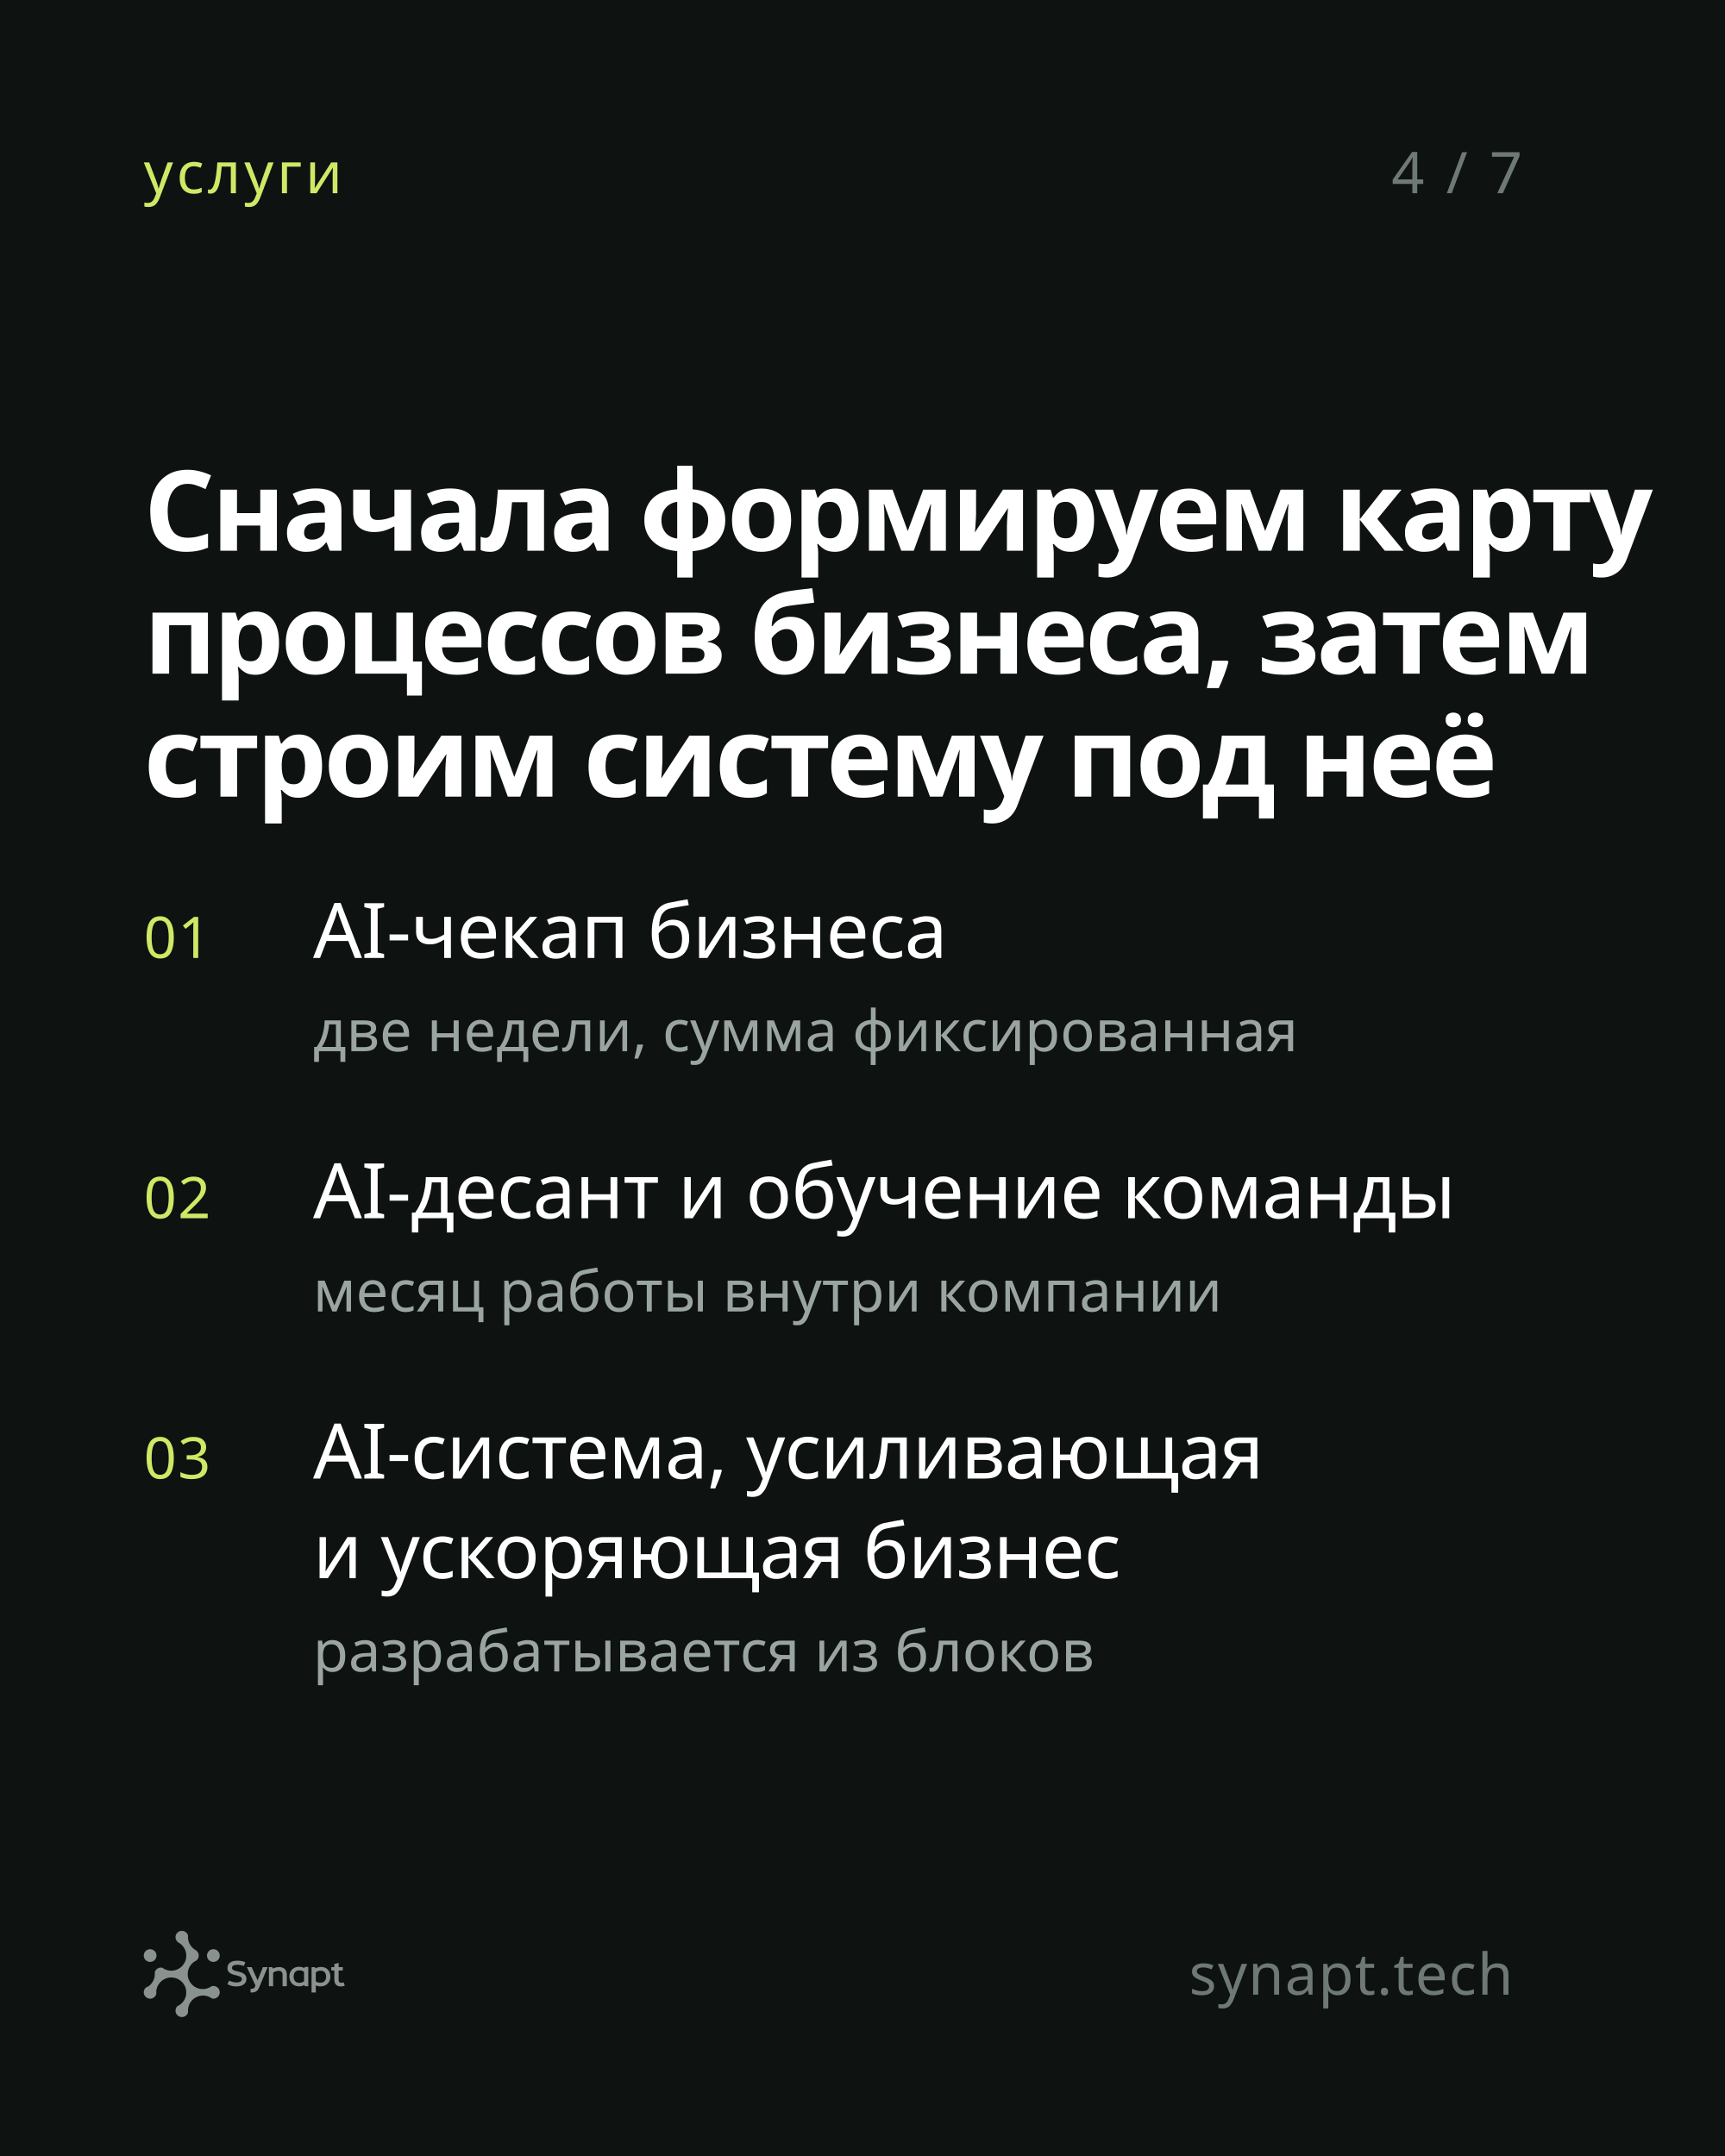
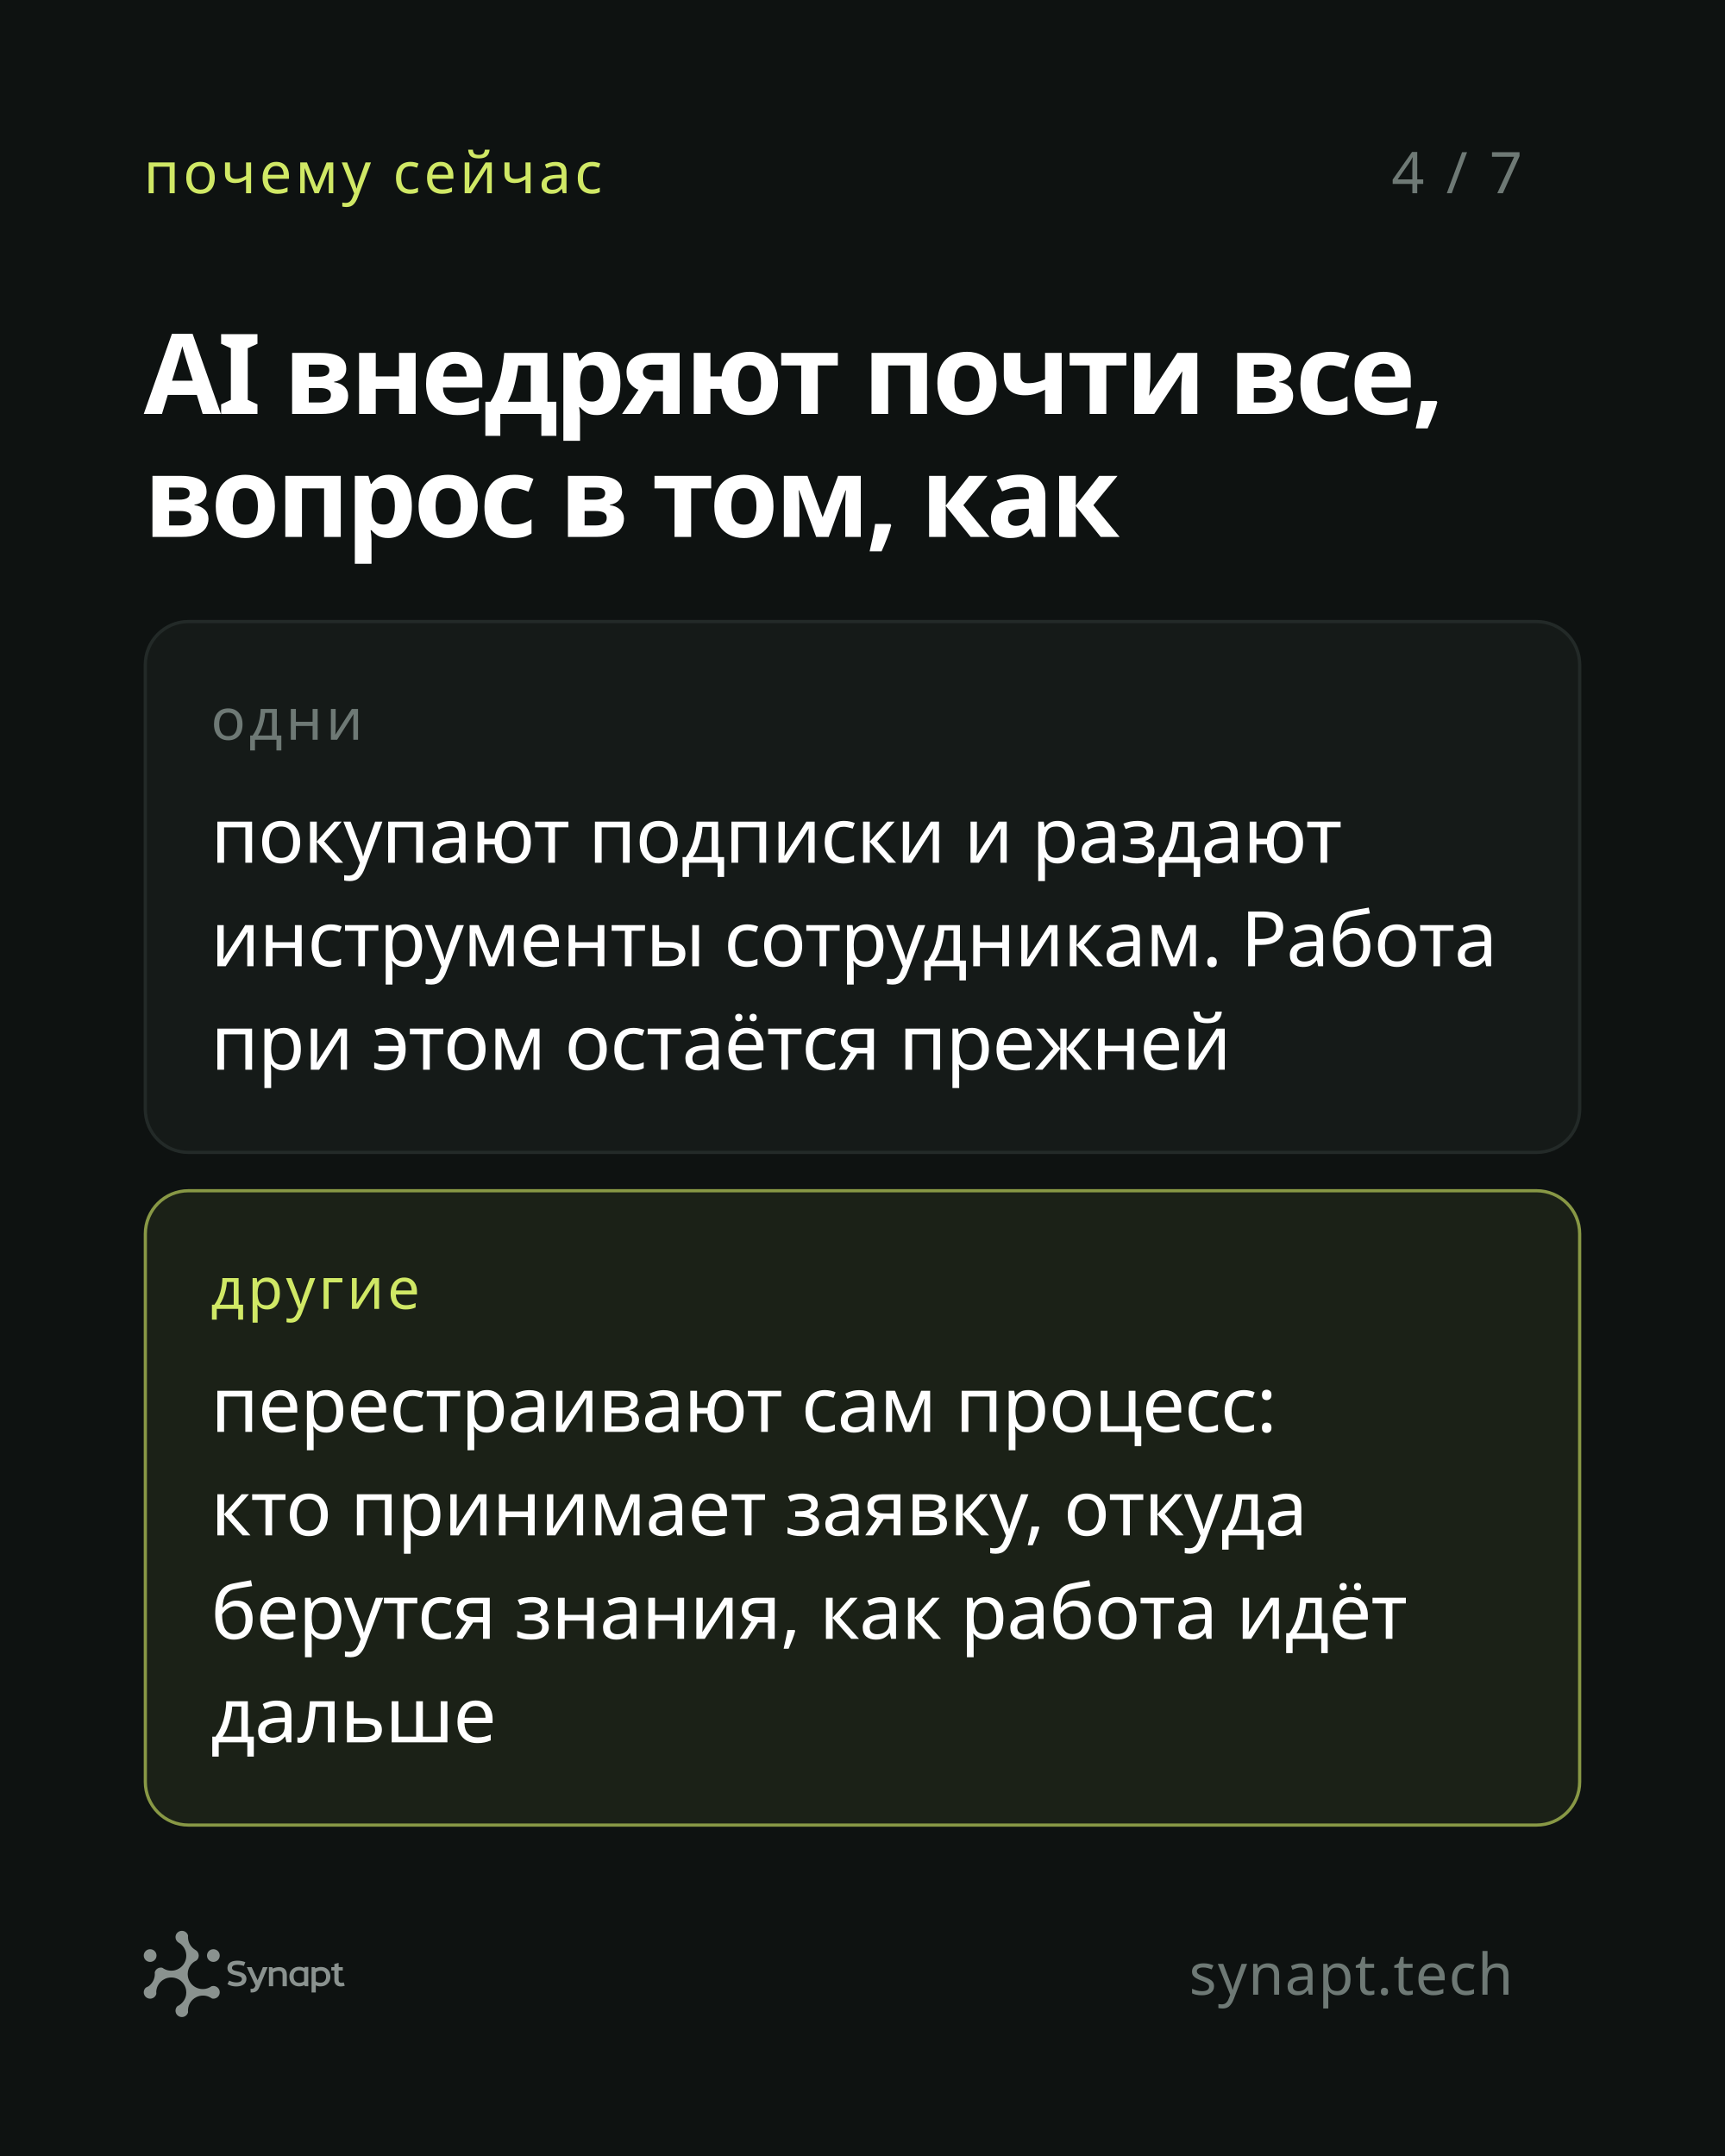
<svg xmlns="http://www.w3.org/2000/svg" width="1080" height="1350" viewBox="0 0 1080 1350">
  <rect x="0" y="0" width="1080" height="1350" rx="0" fill="#0E1211" />
-   <text x="90" y="121" font-family="JetBrains Mono" font-size="36" font-weight="400" letter-spacing="2.16" fill="#D0E865">услуги</text>
+   <text x="90" y="121" font-family="JetBrains Mono" font-size="36" font-weight="400" letter-spacing="2.16" fill="#D0E865">почему сейчас</text>
  <text x="871.19" y="121" font-family="JetBrains Mono" font-size="36" font-weight="400" letter-spacing="2.16" fill="#6E7975">4 / 7</text>
-   <text x="90" y="344.83" font-family="Manrope" font-size="70" font-weight="600" letter-spacing="-2.1" fill="#FFFFFF">Сначала формируем карту</text>
-   <text x="90" y="421.83" font-family="Manrope" font-size="70" font-weight="600" letter-spacing="-2.1" fill="#FFFFFF">процессов бизнеса, затем</text>
-   <text x="90" y="498.83" font-family="Manrope" font-size="70" font-weight="600" letter-spacing="-2.1" fill="#FFFFFF">строим систему под неё</text>
-   <text x="90" y="599.83" font-family="JetBrains Mono" font-size="36" font-weight="500" letter-spacing="0.72" fill="#D0E865">01</text>
-   <text x="196" y="599.83" font-family="Manrope" font-size="48" font-weight="500" letter-spacing="-0.48" fill="#FFFFFF">AI-чекап бизнеса</text>
-   <text x="196" y="658.22" font-family="Manrope" font-size="36" font-weight="400" fill="#9AA5A1">две недели, сумма фиксированная</text>
-   <text x="90" y="762.81" font-family="JetBrains Mono" font-size="36" font-weight="500" letter-spacing="0.72" fill="#D0E865">02</text>
-   <text x="196" y="762.81" font-family="Manrope" font-size="48" font-weight="500" letter-spacing="-0.48" fill="#FFFFFF">AI-десант и обучение команды</text>
-   <text x="196" y="821.2" font-family="Manrope" font-size="36" font-weight="400" fill="#9AA5A1">месяц работы внутри компании</text>
-   <text x="90" y="925.8" font-family="JetBrains Mono" font-size="36" font-weight="500" letter-spacing="0.72" fill="#D0E865">03</text>
-   <text x="196" y="925.8" font-family="Manrope" font-size="48" font-weight="500" letter-spacing="-0.48" fill="#FFFFFF">AI-система, усиливающая</text>
-   <text x="196" y="988.19" font-family="Manrope" font-size="48" font-weight="500" letter-spacing="-0.48" fill="#FFFFFF">и ускоряющая бизнес</text>
-   <text x="196" y="1046.58" font-family="Manrope" font-size="36" font-weight="400" fill="#9AA5A1">разрабатывается из блоков</text>
+   <text x="90" y="259.2" font-family="Manrope" font-size="70" font-weight="600" letter-spacing="-2.1" fill="#FFFFFF">AI внедряют почти все,</text>
+   <text x="90" y="336.2" font-family="Manrope" font-size="70" font-weight="600" letter-spacing="-2.1" fill="#FFFFFF">вопрос в том, как</text>
+   <rect x="90" y="388.2" width="900" height="334.39" rx="28" fill="#151A18" />
+   <rect x="91" y="389.2" width="898" height="332.39" rx="27" fill="none" stroke="#232A28" stroke-width="2" />
+   <text x="132" y="463.2" font-family="JetBrains Mono" font-size="36" font-weight="400" letter-spacing="2.16" fill="#6E7975">одни</text>
+   <text x="132" y="540.2" font-family="Manrope" font-size="48" font-weight="500" letter-spacing="-0.48" fill="#FFFFFF">покупают подписки и раздают</text>
+   <text x="132" y="605" font-family="Manrope" font-size="48" font-weight="500" letter-spacing="-0.48" fill="#FFFFFF">инструменты сотрудникам. Работа</text>
+   <text x="132" y="669.8" font-family="Manrope" font-size="48" font-weight="500" letter-spacing="-0.48" fill="#FFFFFF">при этом остаётся прежней</text>
+   <rect x="90" y="744.59" width="900" height="399.19" rx="28" fill="#D0E865" fill-opacity="0.07" />
+   <rect x="91" y="745.59" width="898" height="397.19" rx="27" fill="none" stroke="#D0E865" stroke-opacity="0.6" stroke-width="2" />
+   <text x="132" y="819.59" font-family="JetBrains Mono" font-size="36" font-weight="400" letter-spacing="2.16" fill="#D0E865">другие</text>
+   <text x="132" y="896.59" font-family="Manrope" font-size="48" font-weight="500" letter-spacing="-0.48" fill="#FFFFFF">перестраивают сам процесс:</text>
+   <text x="132" y="961.39" font-family="Manrope" font-size="48" font-weight="500" letter-spacing="-0.48" fill="#FFFFFF">кто принимает заявку, откуда</text>
+   <text x="132" y="1026.19" font-family="Manrope" font-size="48" font-weight="500" letter-spacing="-0.48" fill="#FFFFFF">берутся знания, как работа идёт</text>
+   <text x="132" y="1090.98" font-family="Manrope" font-size="48" font-weight="500" letter-spacing="-0.48" fill="#FFFFFF">дальше</text>
  <g transform="translate(90,1209) scale(0.15)" fill="#8A928F">
    <g transform="translate(-30,0)">
      <path d="M416.193 232.251C403.922 232.402 389.832 229.229 379.378 222.582L386.65 207.775C392.71 211.099 404.225 215.178 416.193 215.481C426.344 215.632 437.403 212.912 439.524 204.301C440.585 199.013 438.312 194.48 433.767 192.063C425.435 187.379 414.527 185.869 405.134 183.149C390.438 178.768 378.166 170.609 379.378 153.386C380.893 130.27 402.255 124.529 421.95 124.68C433.161 124.831 443.615 126.796 453.917 130.875L447.857 146.738C439.827 143.717 429.828 141.753 420.89 141.753C412.557 141.602 399.074 142.961 398.316 154.141C398.013 161.847 404.225 164.717 410.285 166.681C422.556 170.156 434.07 171.063 445.281 177.559C456.341 184.056 460.583 194.934 457.856 207.322C453.766 226.661 433.313 232.1 416.193 232.251Z" />
      <path d="M476.072 257.33L475.617 242.071C484.556 242.675 490.767 241.618 494.555 232.402L496.221 228.02L460.316 151.573H480.314L505.312 206.567L527.431 151.573H547.126L511.372 237.388C504.706 253.402 492.282 258.539 476.072 257.33Z" />
      <path d="M552.394 231.344V151.573H566.484L568.453 157.616C577.24 153.537 586.936 151.271 595.724 151.422C612.843 151.573 627.236 160.487 627.236 183.602V231.344H609.359V183.602C609.359 171.365 602.693 166.983 593.754 166.832C585.573 166.681 576.028 169.854 570.12 174.689V231.344H552.394Z" />
      <path d="M699.051 210.495V171.516C694.354 166.681 685.113 164.566 677.992 164.868C665.721 165.17 655.57 173.48 655.57 190.854C655.57 208.531 665.721 216.689 677.992 217.143C685.113 217.294 694.354 215.027 699.051 210.495ZM637.844 190.854C637.844 166.681 654.51 150.062 678.447 150.062C685.719 150.062 694.203 151.724 700.566 155.803L702.081 150.666H716.777V231.344H702.081L700.566 226.056C694.203 230.287 685.719 231.949 678.447 231.949C654.51 231.949 637.844 215.178 637.844 190.854Z" />
      <path d="M767.811 216.689C782.81 216.689 791.143 206.114 791.143 191.459C791.143 174.537 781.901 166.983 770.387 166.379C762.812 165.926 754.025 167.588 748.116 173.631V210.797C752.51 215.027 760.539 216.689 767.811 216.689ZM730.39 257.33V151.573H744.329L746.45 156.861C753.873 152.933 761.297 150.818 769.932 150.818C794.173 150.818 809.02 167.286 809.02 191.459C809.02 215.783 791.597 232.1 767.811 232.1C760.994 232.1 754.328 230.589 748.116 227.567V257.33H730.39Z" />
      <path d="M852.032 232.251C837.942 232.402 825.519 223.941 825.519 205.358V165.624H812.793V151.573H825.519V138.731L843.396 133.745V151.573H860.819V165.624H843.396V205.358C843.396 214.423 847.941 216.84 853.85 216.991C857.183 217.143 860.97 216.538 864.607 215.33L869 229.229C863.243 231.344 857.637 232.251 852.032 232.251Z" />
    </g>
    <path d="M159.195 0C171.173 0 181.31 7.889 184.654 18.745C184.861 19.416 184.908 20.123 184.851 20.823C184.713 22.52 184.642 24.236 184.642 25.967C184.642 28.567 184.802 31.131 185.112 33.649C187.506 53.142 198.885 69.852 214.978 79.548C215.737 80.005 216.509 80.445 217.289 80.871C224.71 85.592 229.619 93.865 229.619 103.279C229.619 111.25 226.1 118.397 220.517 123.269C220.133 123.604 219.697 123.871 219.237 124.09C216.415 125.431 213.707 126.973 211.137 128.703C197.248 138.051 187.307 152.808 184.361 169.958C183.768 173.416 183.459 176.969 183.459 180.59C183.459 183.918 183.72 187.188 184.223 190.38C186.834 206.945 195.96 221.343 208.889 230.892C212.572 233.613 216.567 235.941 220.808 237.814C228.573 241.244 237.163 243.148 246.19 243.148C255.217 243.148 263.807 241.244 271.571 237.814C275.309 236.163 278.854 234.158 282.164 231.844C282.713 231.46 283.316 231.153 283.966 230.988C286.076 230.451 288.29 230.164 290.575 230.164C305.283 230.164 317.206 242.054 317.206 256.721C317.206 271.389 305.283 283.279 290.575 283.279C289.033 283.279 287.524 283.148 286.058 282.898C285.232 282.758 284.465 282.394 283.783 281.908C279.702 279.002 275.256 276.569 270.525 274.695C263.358 271.855 255.544 270.295 247.373 270.295C237.26 270.295 227.695 272.684 219.226 276.931C216.488 278.304 213.866 279.87 211.377 281.612C196.983 291.686 187.018 307.649 185.013 326.007C184.768 328.256 184.642 330.541 184.642 332.852C184.642 334.869 184.739 336.864 184.927 338.833C184.993 339.532 184.956 340.239 184.758 340.913C181.523 351.944 171.299 360 159.195 360C144.487 360 132.564 348.11 132.564 333.443C132.564 326.274 135.408 319.772 140.041 314.99C140.506 314.511 141.068 314.141 141.672 313.855C145.364 312.109 148.859 310.015 152.111 307.614C165.04 298.064 174.165 283.666 176.777 267.101C177.28 263.91 177.541 260.64 177.541 257.311C177.541 253.69 177.232 250.137 176.638 246.679C173.508 228.455 162.48 212.934 147.205 203.731C146.398 203.245 145.579 202.777 144.75 202.327C135.849 197.497 125.645 194.754 114.81 194.754C105.616 194.754 96.876 196.73 88.999 200.28C85.763 201.739 82.672 203.462 79.757 205.424C65.077 215.305 54.809 231.228 52.548 249.63C52.239 252.148 52.079 252.942 52.079 255.541C52.079 257.632 52.974 261.276 52.383 263.512C49.375 274.891 38.982 283.279 26.631 283.279C11.923 283.279 0 271.389 0 256.721C0 249.645 2.771 243.219 7.298 238.456C10.061 235.549 17.168 233.615 21.489 230.322C34.767 220.202 43.882 204.903 45.789 187.436C46.035 185.186 46.161 182.902 46.161 180.59C46.161 178.573 46.063 176.578 45.875 174.609C45.808 173.91 45.846 173.202 46.043 172.529C49.279 161.498 59.505 153.443 71.608 153.443C73.15 153.443 74.658 153.573 76.123 153.822C76.95 153.962 77.716 154.327 78.398 154.812C82.48 157.719 86.926 160.152 91.658 162.027C98.826 164.866 106.639 166.426 114.81 166.426C123.836 166.426 132.427 164.523 140.191 161.093C144.433 159.219 148.427 156.892 152.111 154.171C165.8 144.06 175.226 128.512 177.17 110.715C177.415 108.465 177.541 106.18 177.541 103.869C177.541 101.269 177.381 98.706 177.071 96.188C174.677 76.694 163.298 59.984 147.205 50.288C146.447 49.831 145.675 49.39 144.894 48.964C137.473 44.243 132.564 35.971 132.564 26.557C132.564 11.89 144.487 0 159.195 0ZM26.631 76.721C41.339 76.721 53.262 88.612 53.262 103.279C53.262 117.946 41.339 129.836 26.631 129.836C11.923 129.836 0 117.946 0 103.279C0 88.612 11.923 76.721 26.631 76.721ZM290.575 76.721C305.283 76.721 317.206 88.612 317.206 103.279C317.206 117.946 305.283 129.836 290.575 129.836C275.867 129.836 263.944 117.946 263.944 103.279C263.944 88.612 275.867 76.721 290.575 76.721Z" />
  </g>
  <text x="744.47" y="1249" font-family="JetBrains Mono" font-size="36" font-weight="400" letter-spacing="0.72" fill="#6E7975">synapt.tech</text>
</svg>
